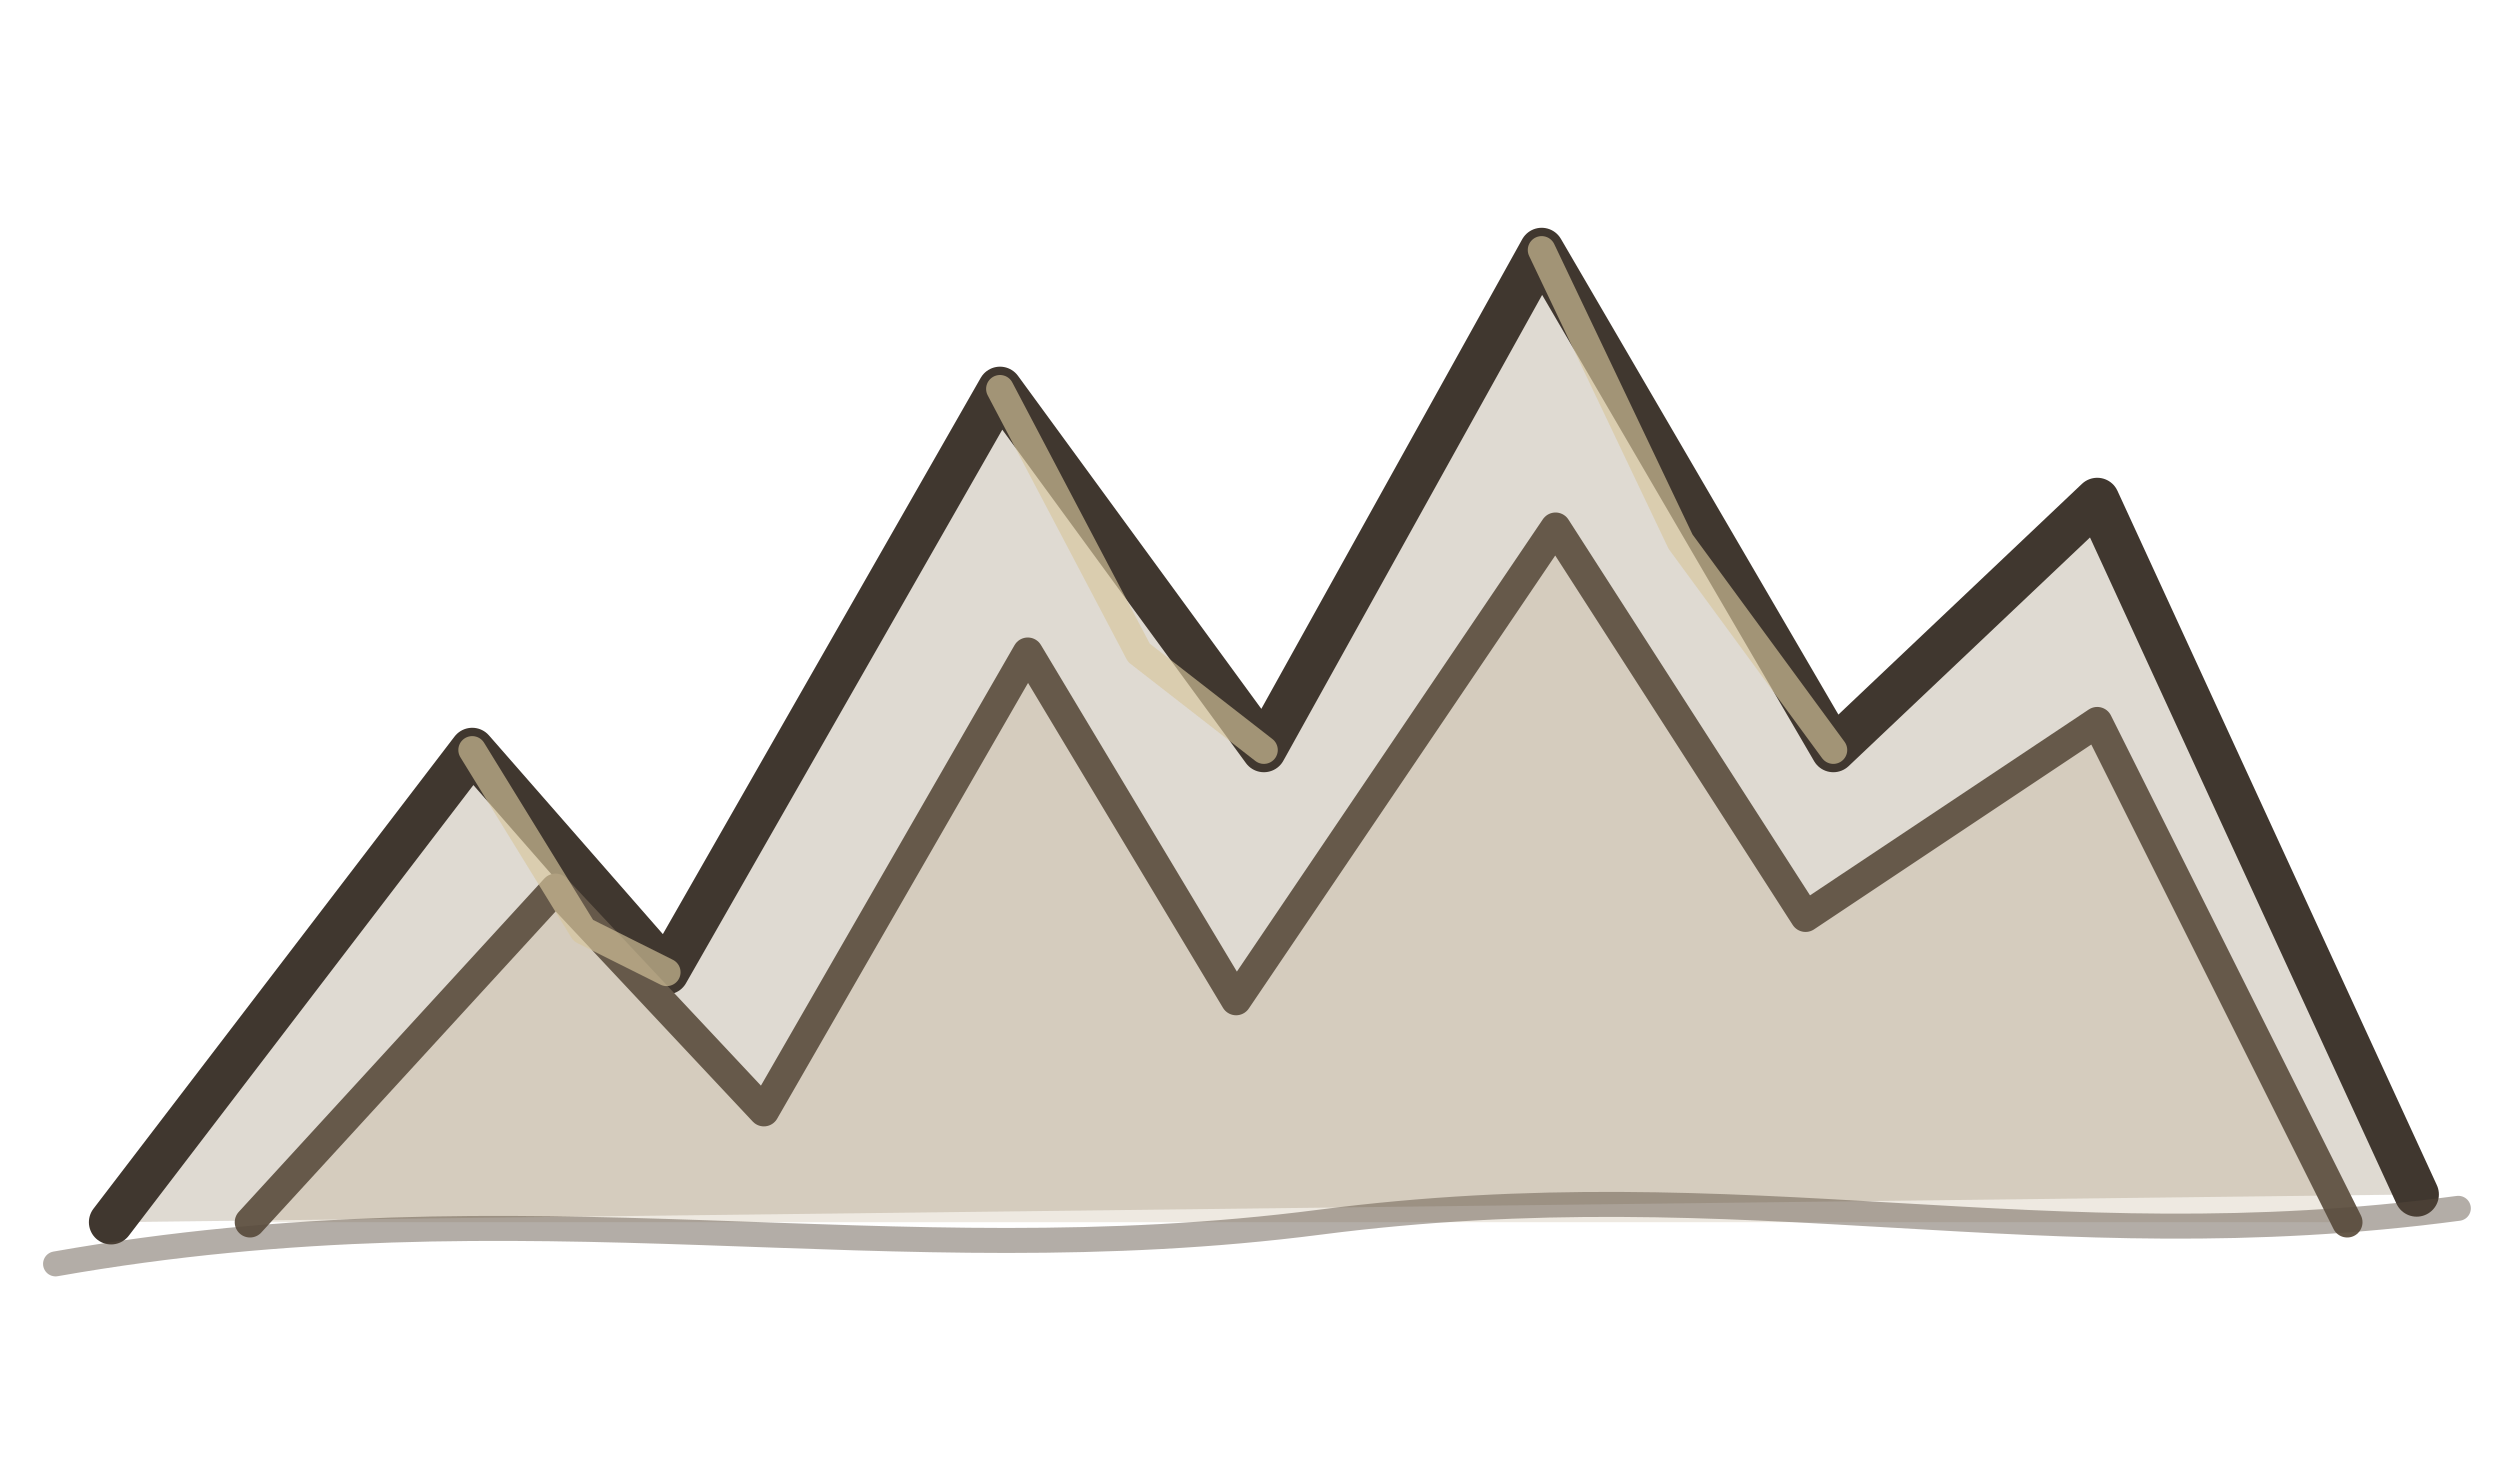
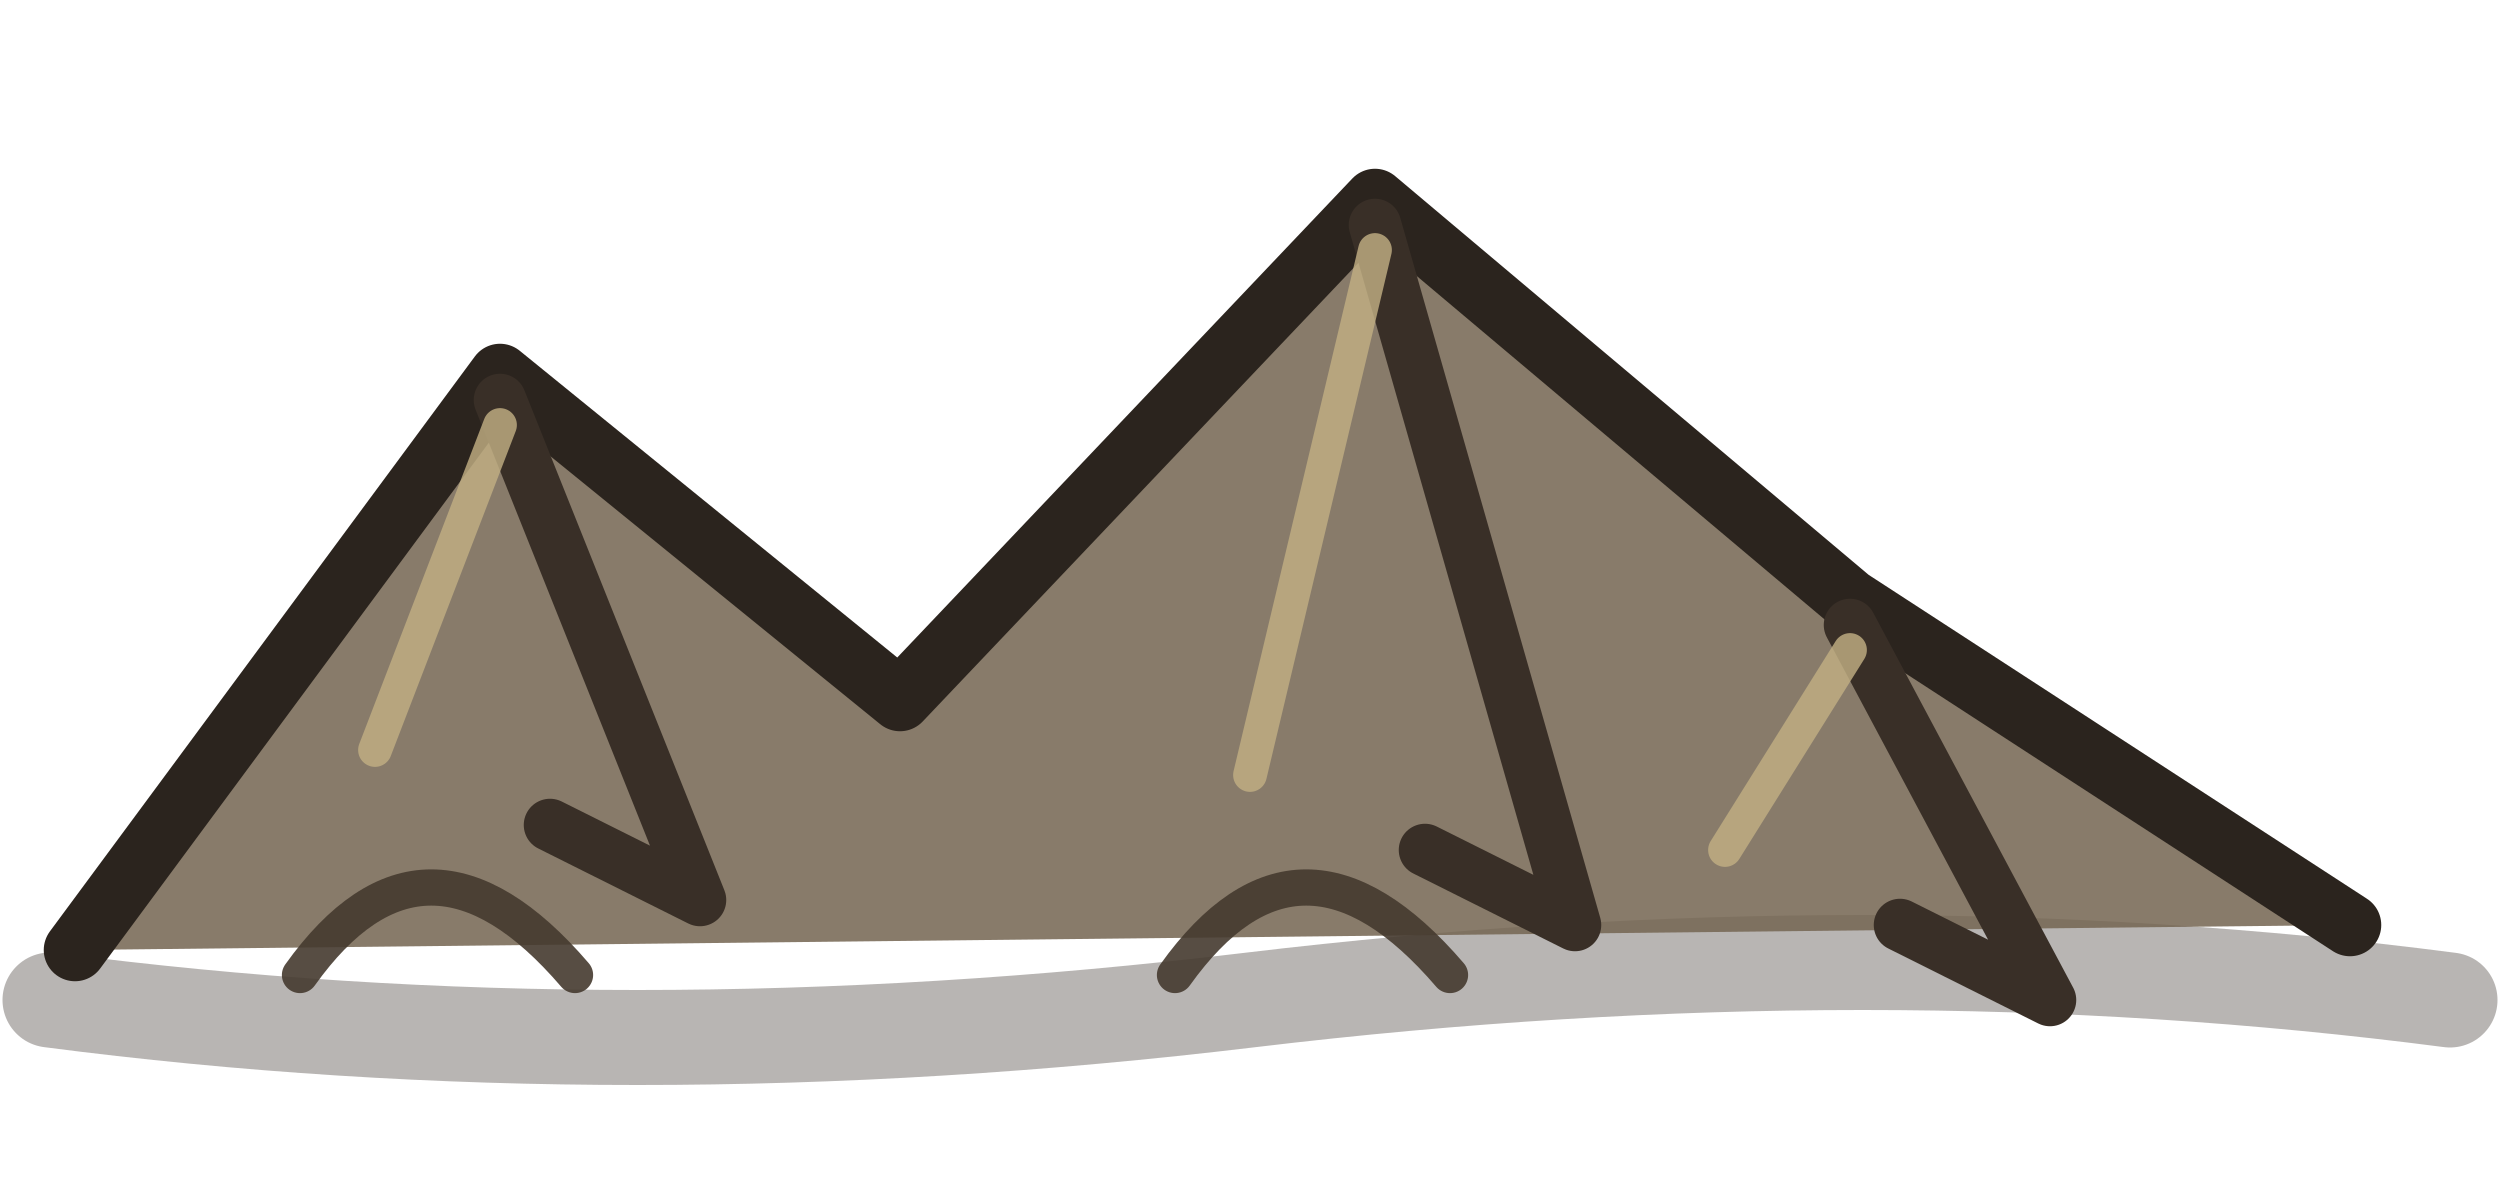
- <svg xmlns="http://www.w3.org/2000/svg" width="180" height="105" viewBox="0 0 180 105">
+ <svg xmlns="http://www.w3.org/2000/svg" width="100" height="48" viewBox="0 0 100 48">
  <g fill="none" stroke-linecap="round" stroke-linejoin="round">
-     <path d="M8 88 L34 54 L48 70 L72 28 L91 54 L111 18 L132 54 L151 36 L174 86" fill="#8d7b60" fill-opacity=".28" stroke="#40372f" stroke-width="3.2" />
-     <path d="M18 88 L40 64 L55 80 L74 47 L89 72 L112 38 L130 66 L151 52 L169 88" fill="#b19d79" fill-opacity=".22" stroke="#66594a" stroke-width="2.2" />
-     <path d="M72 28 L82 47 L91 54 M111 18 L121 39 L132 54 M34 54 L42 67 L48 70" stroke="#d8c79d" stroke-opacity=".65" stroke-width="2" />
-     <path d="M4 91 C38 85 64 92 95 88 C126 84 147 91 177 87" stroke="#574b3d" stroke-opacity=".45" stroke-width="1.8" />
+     <path d="M2 40 Q25 43 50 40 T98 40" stroke="#302821" stroke-opacity=".34" stroke-width="3.8" />
+     <polyline points="3,38 20,15 36,28 55,8 74,24 94,37" fill="#756653" fill-opacity=".86" stroke="#2b241e" stroke-width="2.5" />
+     <path d="M20,16 L28,36 L22,33 M55,9 L63,37 L57,34 M74,25 L82,40 L76,37" stroke="#392f27" stroke-width="2.1" />
+     <path d="M20,17 L15,30 M55,10 L50,31 M74,26 L69,34" stroke="#c1ae83" stroke-opacity=".82" stroke-width="1.35" />
+     <path d="M12,39 Q17,32 23,39 M47,39 Q52,32 58,39" stroke="#453a2f" stroke-opacity=".9" stroke-width="1.45" />
  </g>
</svg>
